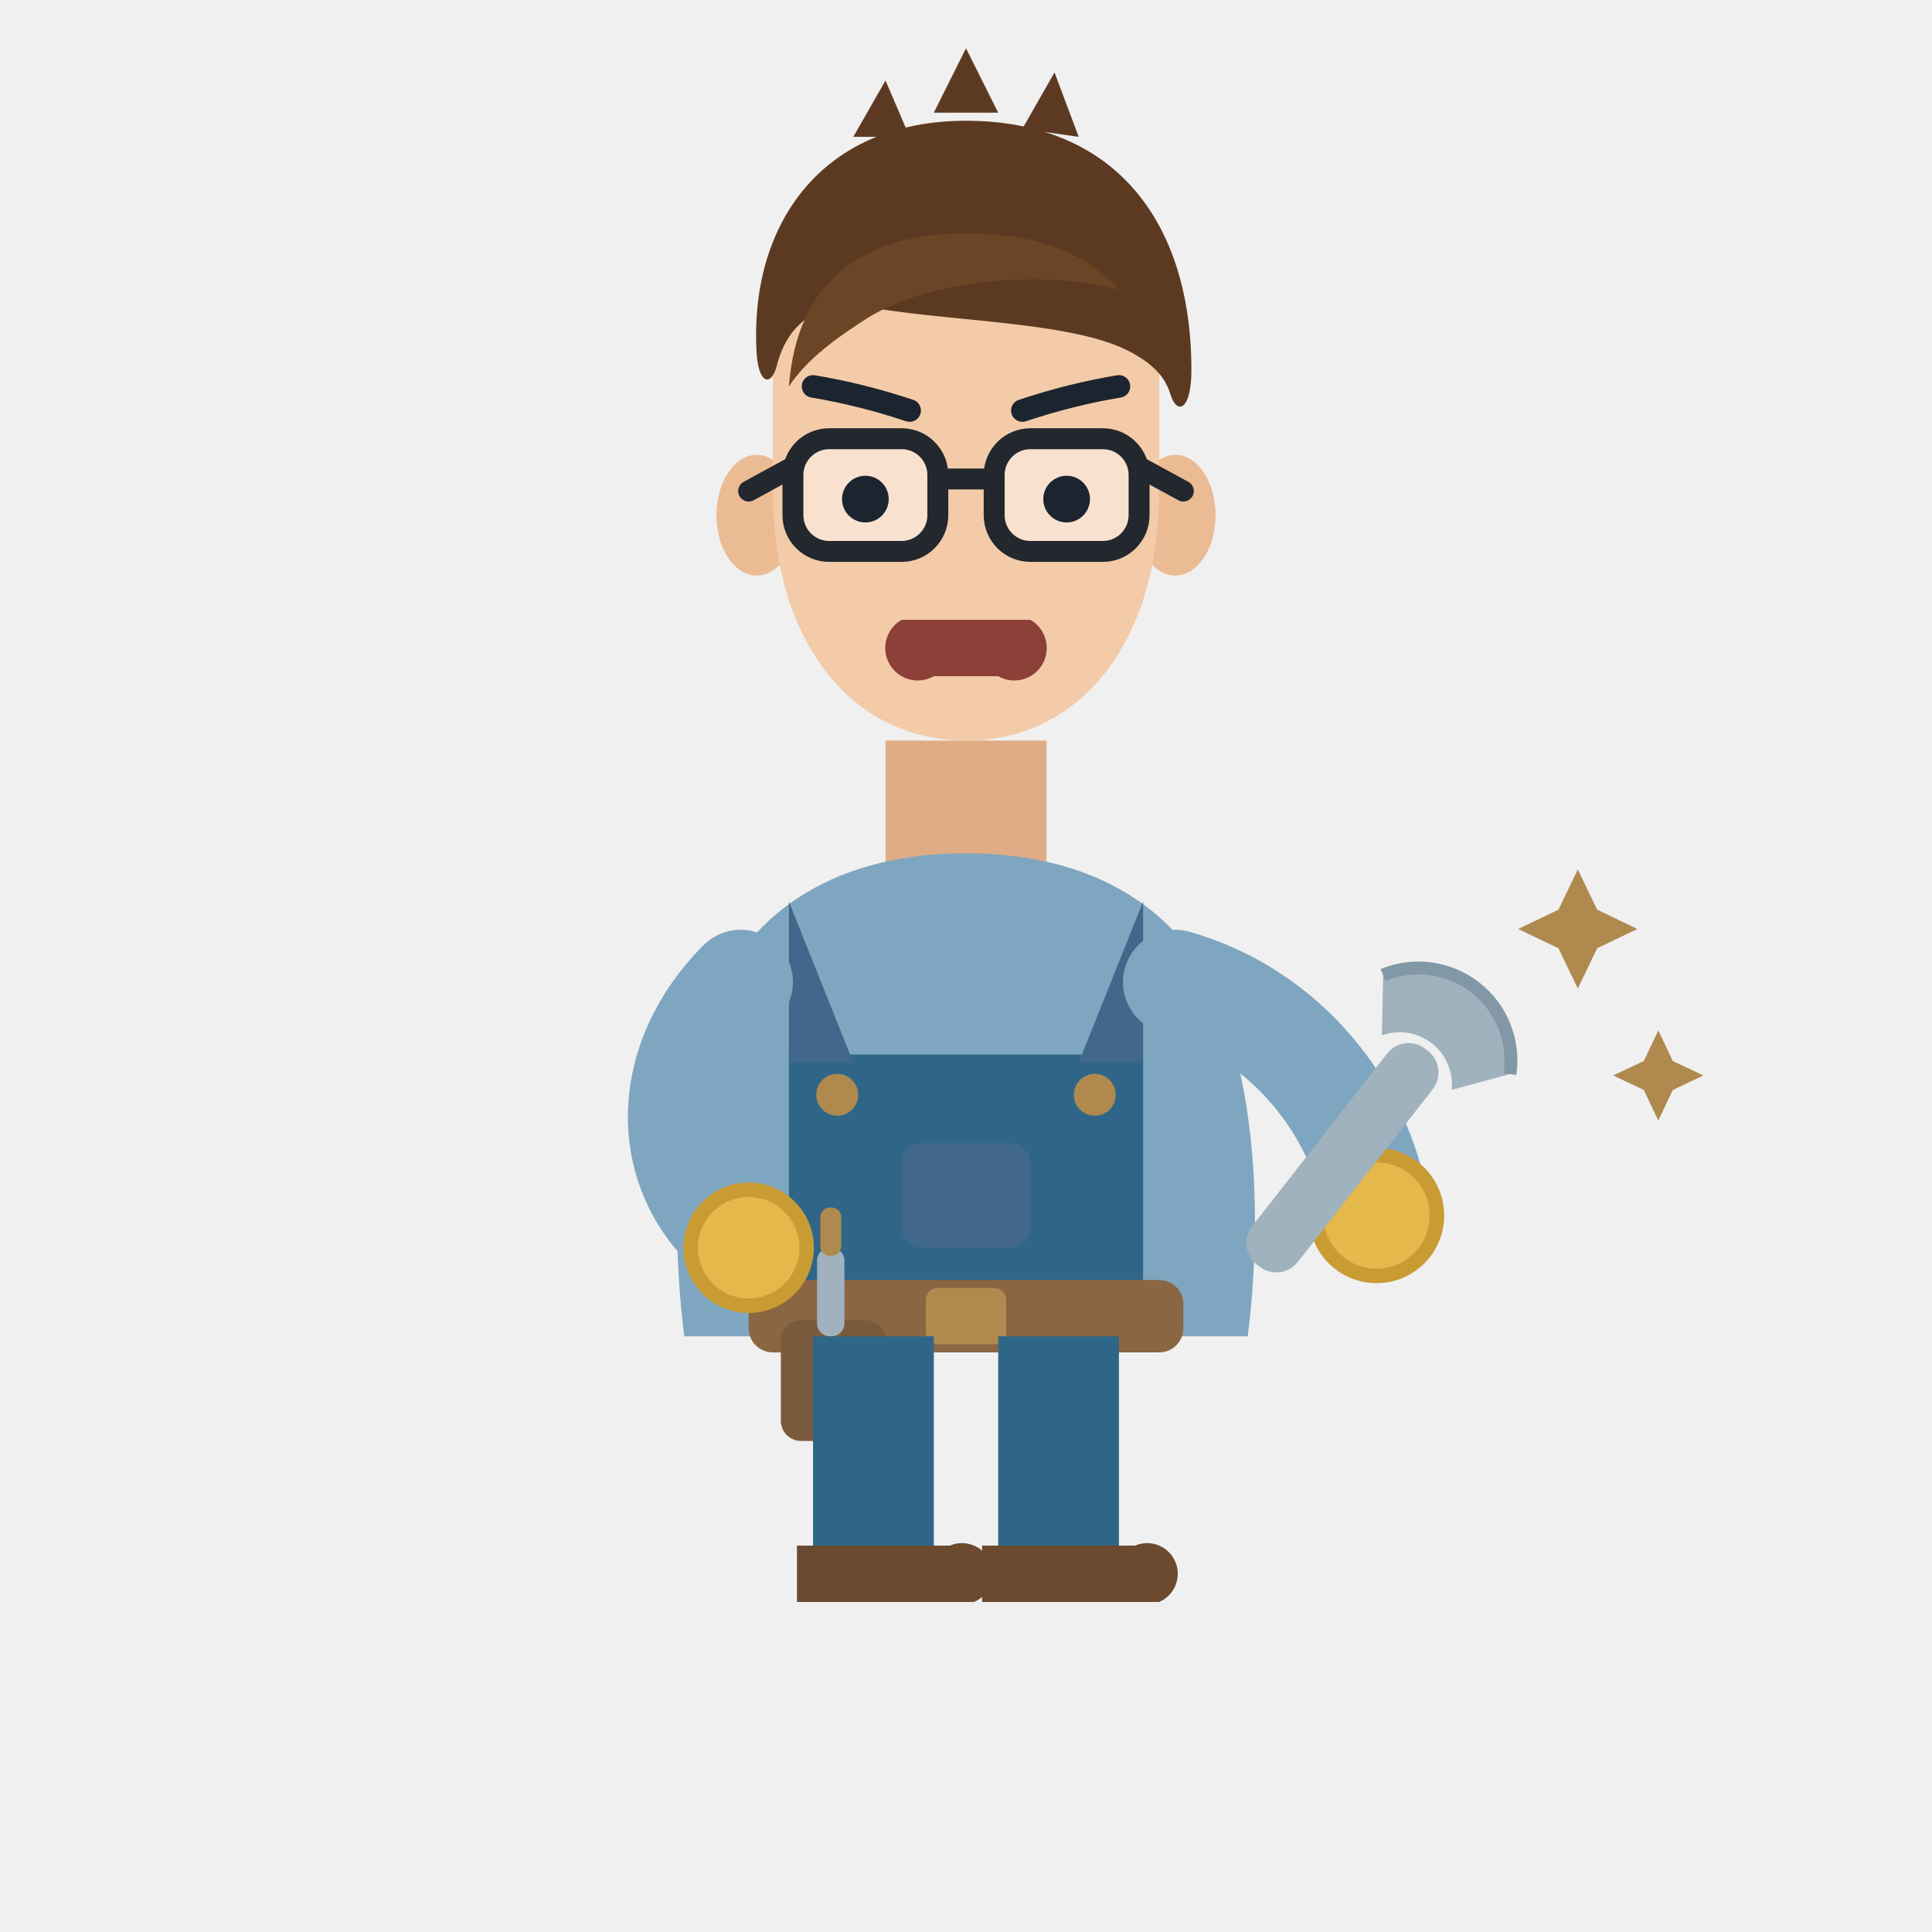
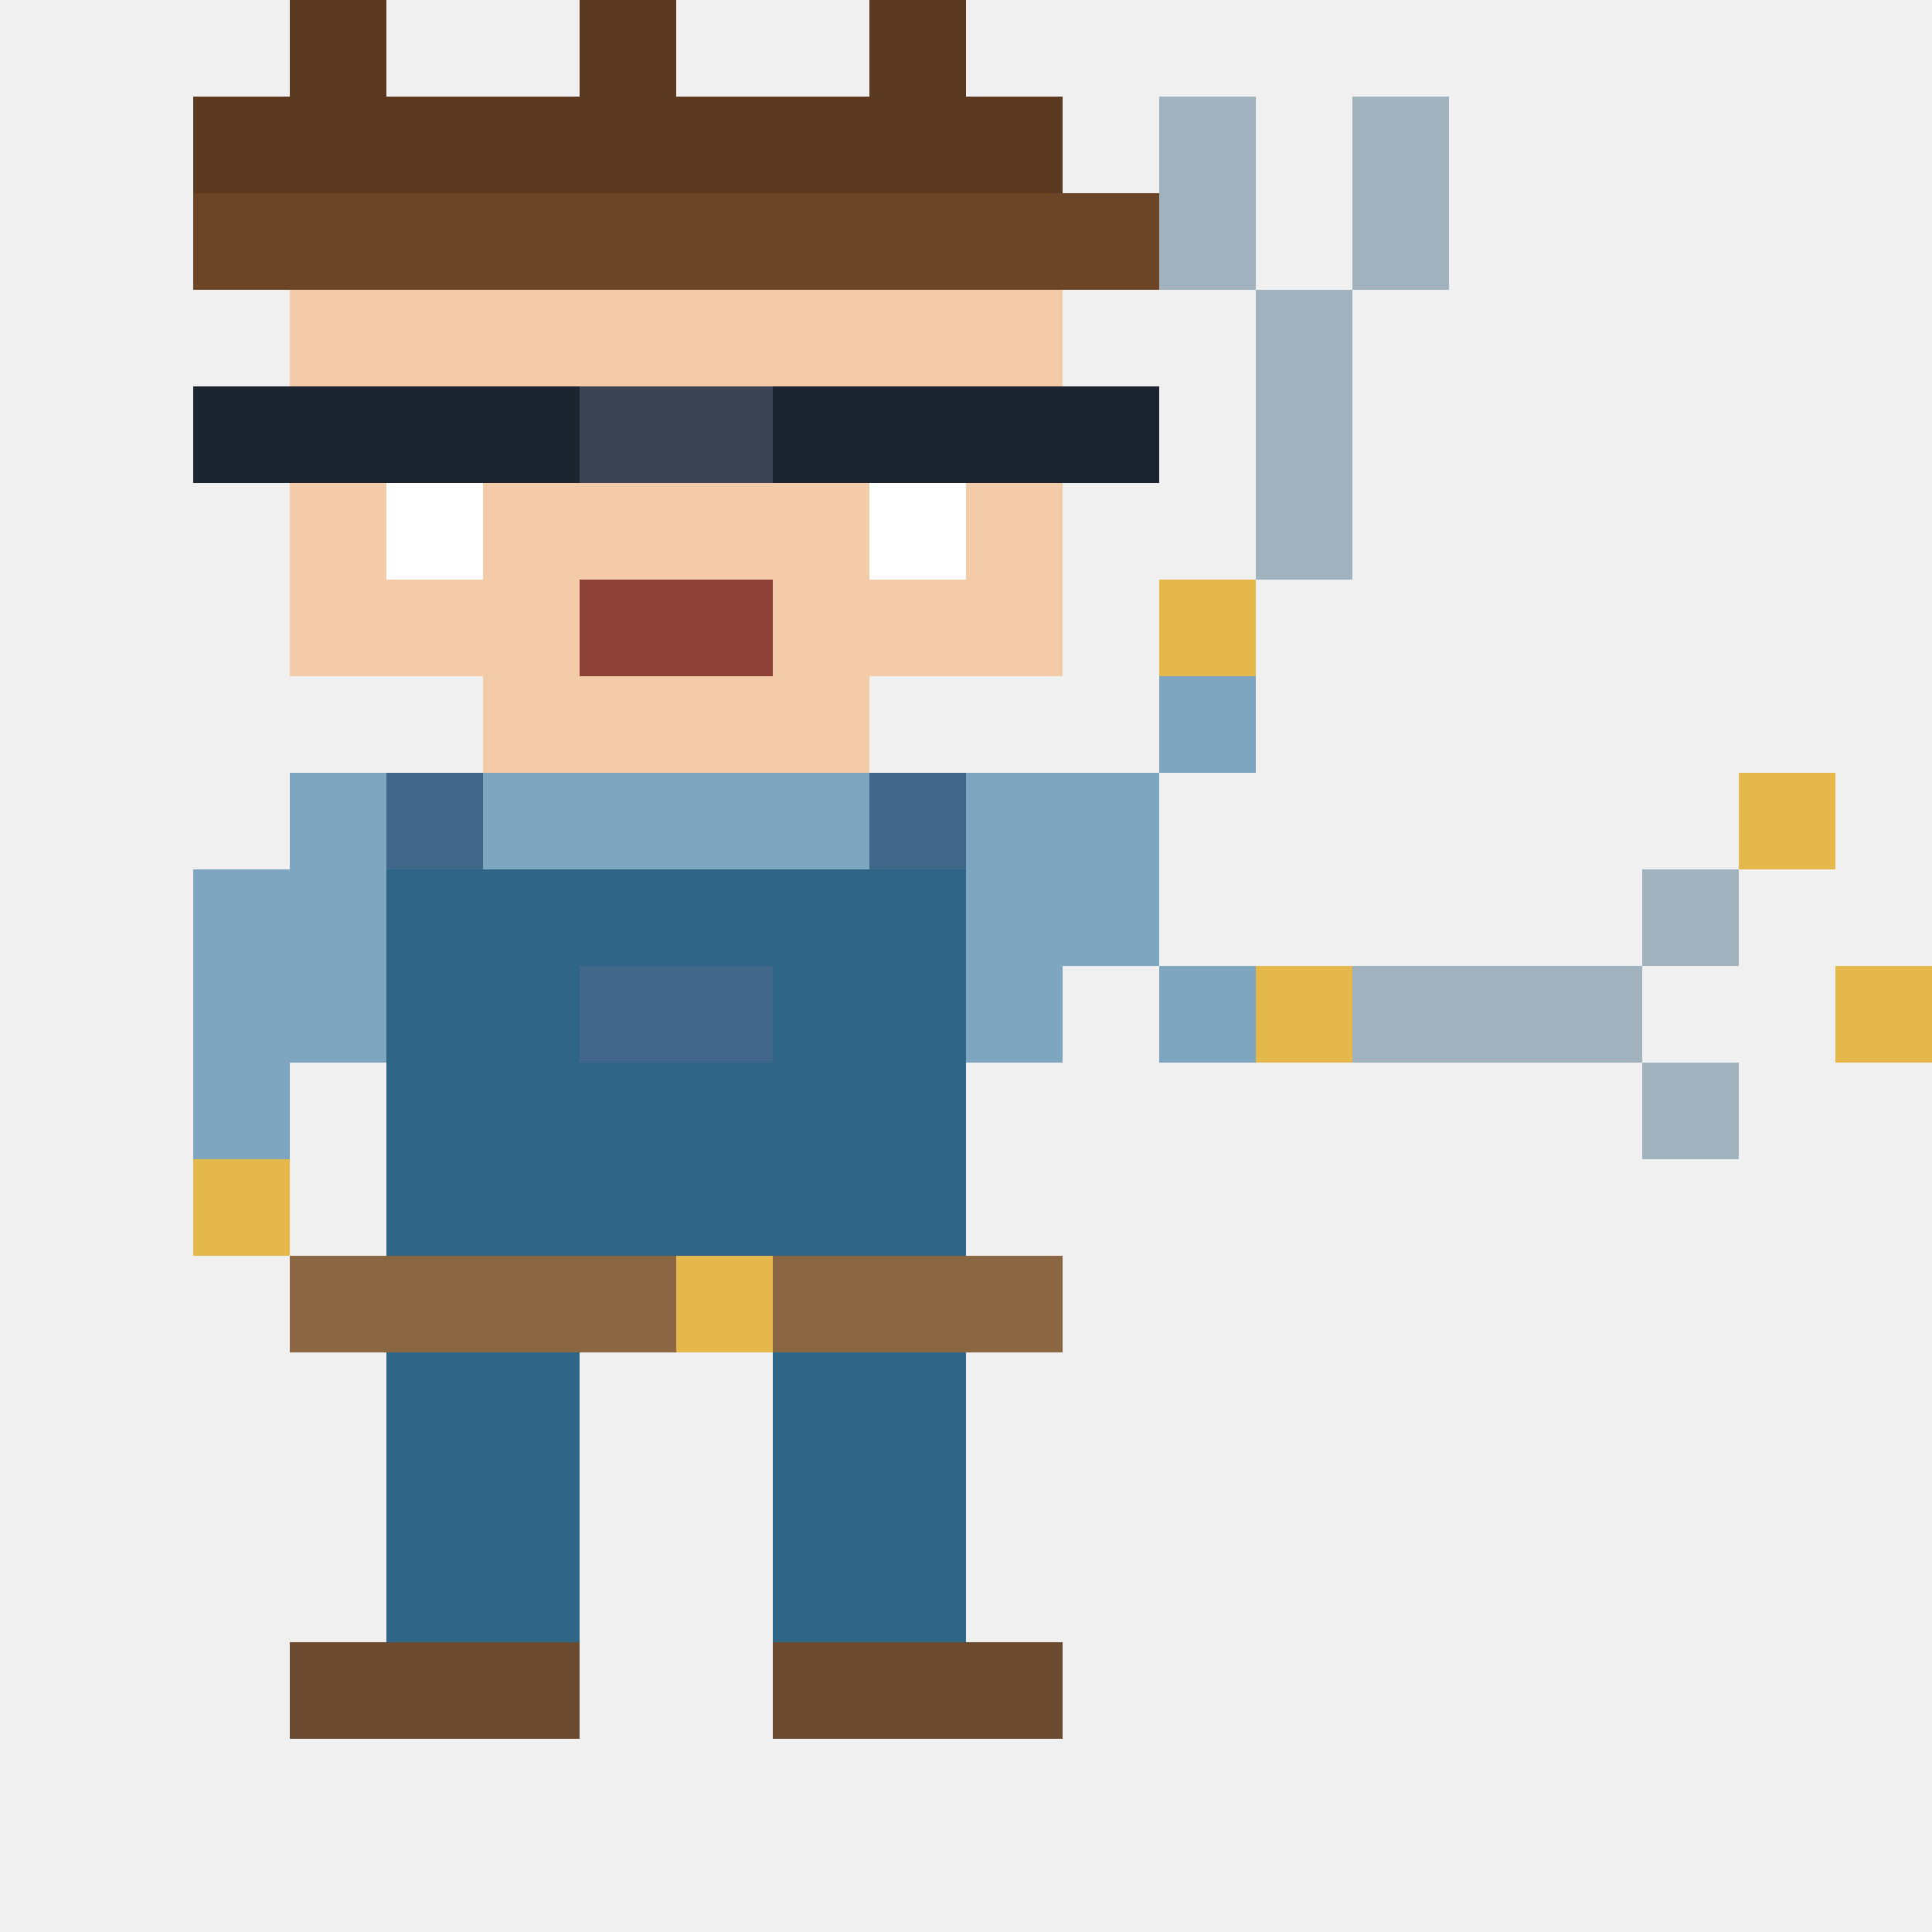
- <svg xmlns="http://www.w3.org/2000/svg" viewBox="0 0 240 240" width="240" height="240" role="img" aria-label="Felix — fixing">
+ <svg xmlns="http://www.w3.org/2000/svg" viewBox="0 0 20 20" width="240" height="240" role="img" aria-label="Felix — tinkering" shape-rendering="crispEdges">
  <defs>
-     <g id="faceG">
-       <ellipse cx="24" cy="60" rx="5" ry="7.5" fill="#EBBB94" />
-       <ellipse cx="76" cy="60" rx="5" ry="7.5" fill="#EBBB94" />
-       <path d="M26 40 C26 31 34 25 50 25 C66 25 74 31 74 40 V57 C74 76 64 88 50 88 C36 88 26 76 26 57 Z" fill="#F3CBA8" />
-       <path d="M50 11 C32 11 23 24 24 40 C24.3 44 26 44 26.6 41 C27.8 37 30 35 34.5 33.4 C44 36 62 35.5 70 39.5 C73.4 41.2 74.8 43 75.4 45 C76.2 47.6 78 47 78 42 C78 23 68 11 50 11 Z" fill="#5C3A21" />
-       <path d="M28 44 C29 31 37 25 50 25 C59 25 65 27.5 69 32 C60 29.5 45 30.5 37 36 C33 38.6 30 41 28 44 Z" fill="#6B4526" />
-       <path d="M36 13 l4 -7 l3 7 Z M46 10 l4 -8 l4 8 Z M57 12 l4 -7 l3 8 Z" fill="#5C3A21" />
-     </g>
-     <g id="glassesG">
-       <g fill="#FFFFFF" opacity=".45">
-         <rect x="28.5" y="50.5" width="18" height="14" rx="4.5" />
-         <rect x="53.5" y="50.5" width="18" height="14" rx="4.5" />
-       </g>
-       <g fill="none" stroke="#23272E" stroke-width="2.6" stroke-linecap="round">
-         <rect x="28.5" y="50.5" width="18" height="14" rx="4.5" />
-         <rect x="53.5" y="50.5" width="18" height="14" rx="4.5" />
-         <path d="M46.5 55.5 h7" />
-         <path d="M28.5 54 l-5.5 3" />
-         <path d="M71.5 54 l5.5 3" />
-       </g>
-     </g>
-     <g id="browFocus" stroke="#1C2430" stroke-width="2.8" stroke-linecap="round" fill="none">
-       <path d="M31 44 q6 1 12 3" />
-       <path d="M69 44 q-6 1 -12 3" />
-     </g>
-     <g id="eyesDot" fill="#1C2430">
-       <circle cx="37.5" cy="58" r="2.9" />
-       <circle cx="62.5" cy="58" r="2.9" />
-     </g>
-     <path id="mouthGrit" d="M42 73 h16 a4 4 0 0 1 -4 7 h-8 a4 4 0 0 1 -4 -7 Z" fill="#8C4038" />
-     <symbol id="headFix" viewBox="0 0 100 100">
-       <use href="#faceG" />
-       <use href="#browFocus" />
-       <use href="#glassesG" />
-       <use href="#eyesDot" />
-       <use href="#mouthGrit" />
-     </symbol>
-     <g id="felixBody">
-       <path d="M110 92 h20 v16 h-20 Z" fill="#E0AC85" />
-       <path d="M120 106 C103 106 91 114 87 129 C83 143 84 158 85 166 H155 C156 158 157 143 153 129 C149 114 137 106 120 106 Z" fill="#7FA6C0" />
-       <path d="M98 131 h44 v35 h-44 Z" fill="#2F6688" />
-       <path d="M98 112 l8 20 h-8 Z" fill="#41688A" />
-       <path d="M142 112 l-8 20 h8 Z" fill="#41688A" />
-       <circle cx="104" cy="136" r="2.6" fill="#B0894E" />
-       <circle cx="136" cy="136" r="2.6" fill="#B0894E" />
-       <rect x="112" y="142" width="16" height="13" rx="2.5" fill="#41688A" />
-       <rect x="93" y="159" width="54" height="9" rx="3" fill="#8A6642" />
-       <rect x="115" y="160" width="10" height="7" rx="1.5" fill="#B0894E" />
-       <rect x="97" y="164" width="13" height="15" rx="2.5" fill="#7A5A3C" />
-       <rect x="101.5" y="155" width="3.4" height="11" rx="1.6" fill="#9FB2BD" />
-       <rect x="101.9" y="150" width="2.6" height="6" rx="1.2" fill="#B0894E" />
-       <path d="M101 166 h15 v26 h-15 Z" fill="#2F6688" />
-       <path d="M124 166 h15 v26 h-15 Z" fill="#2F6688" />
-       <path d="M99 192 h19 a3.5 3.5 0 0 1 3 7 h-22 Z" fill="#6B4A2F" />
-       <path d="M122 192 h19 a3.5 3.5 0 0 1 3 7 h-22 Z" fill="#6B4A2F" />
-     </g>
-     <g id="wrenchG">
-       <rect x="-3.6" y="-2" width="7.2" height="34" rx="3.4" fill="#9FB2BD" />
-       <path d="M-10 -6 a11.5 11.5 0 0 1 20 0 l-4.5 6 a6.5 6.5 0 0 0 -11 0 Z" fill="#9FB2BD" />
-       <path d="M-10 -6 a11.5 11.5 0 0 1 20 0" fill="none" stroke="#8298A6" stroke-width="1.6" />
+     <g id="felixCore">
+       <rect x="3" y="0" width="1" height="1" fill="#5C3A21" />
+       <rect x="6" y="0" width="1" height="1" fill="#5C3A21" />
+       <rect x="9" y="0" width="1" height="1" fill="#5C3A21" />
+       <rect x="2" y="1" width="9" height="1" fill="#5C3A21" />
+       <rect x="2" y="2" width="10" height="1" fill="#6B4526" />
+       <rect x="3" y="3" width="8" height="1" fill="#F3CBA8" />
+       <rect x="2" y="4" width="1" height="1" fill="#1C2430" />
+       <rect x="3" y="4" width="3" height="1" fill="#1C2430" />
+       <rect x="6" y="4" width="2" height="1" fill="#3A4454" />
+       <rect x="8" y="4" width="3" height="1" fill="#1C2430" />
+       <rect x="11" y="4" width="1" height="1" fill="#1C2430" />
+       <rect x="3" y="5" width="8" height="1" fill="#F3CBA8" />
+       <rect x="4" y="5" width="1" height="1" fill="#FFFFFF" />
+       <rect x="9" y="5" width="1" height="1" fill="#FFFFFF" />
+       <rect x="3" y="6" width="8" height="1" fill="#F3CBA8" />
+       <rect x="6" y="6" width="2" height="1" fill="#8C4038" />
+       <rect x="5" y="7" width="4" height="1" fill="#F3CBA8" />
+       <rect x="3" y="8" width="8" height="1" fill="#7FA6C0" />
+       <rect x="4" y="8" width="1" height="1" fill="#41688A" />
+       <rect x="9" y="8" width="1" height="1" fill="#41688A" />
+       <rect x="3" y="9" width="1" height="2" fill="#7FA6C0" />
+       <rect x="10" y="9" width="1" height="2" fill="#7FA6C0" />
+       <rect x="4" y="9" width="6" height="4" fill="#2F6688" />
+       <rect x="6" y="10" width="2" height="1" fill="#41688A" />
+       <rect x="2" y="9" width="1" height="3" fill="#7FA6C0" />
+       <rect x="2" y="12" width="1" height="1" fill="#E5B84C" />
+       <rect x="3" y="13" width="8" height="1" fill="#8A6642" />
+       <rect x="7" y="13" width="1" height="1" fill="#E5B84C" />
+       <rect x="4" y="14" width="2" height="3" fill="#2F6688" />
+       <rect x="8" y="14" width="2" height="3" fill="#2F6688" />
+       <rect x="3" y="17" width="3" height="1" fill="#6B4A2F" />
+       <rect x="8" y="17" width="3" height="1" fill="#6B4A2F" />
    </g>
  </defs>
-   <use href="#felixBody" />
-   <use href="#headFix" x="70" y="4" width="100" height="100" />
-   <path d="M92 122 C82 132 82 146 92 154" stroke="#7FA6C0" stroke-width="13" fill="none" stroke-linecap="round" />
-   <circle cx="93" cy="155" r="7.2" fill="#E5B84C" stroke="#C99B33" stroke-width="1.8" />
-   <g style="animation:m-swing 1s ease-in-out infinite;transform-origin:146px 122px">
-     <path d="M146 122 C160 126 169 138 171 150" stroke="#7FA6C0" stroke-width="13" fill="none" stroke-linecap="round" />
-     <circle cx="171" cy="151" r="7.5" fill="#E5B84C" stroke="#C99B33" stroke-width="1.8" />
-     <g transform="translate(176 132) rotate(38)">
-       <use href="#wrenchG" />
-     </g>
+   <g style="animation:px-swapA .42s steps(1) infinite">
+     <use href="#felixCore" />
+     <rect x="11" y="8" width="1" height="1" fill="#7FA6C0" />
+     <rect x="12" y="7" width="1" height="1" fill="#7FA6C0" />
+     <rect x="12" y="6" width="1" height="1" fill="#E5B84C" />
+     <rect x="13" y="3" width="1" height="3" fill="#9FB2BD" />
+     <rect x="12" y="2" width="1" height="1" fill="#9FB2BD" />
+     <rect x="14" y="2" width="1" height="1" fill="#9FB2BD" />
+     <rect x="12" y="1" width="1" height="1" fill="#9FB2BD" />
+     <rect x="14" y="1" width="1" height="1" fill="#9FB2BD" />
  </g>
-   <g fill="#B0894E">
-     <path d="M196 108 l2.4 5 5 2.4 -5 2.4 -2.4 5 -2.4 -5 -5 -2.4 5 -2.4 Z" style="animation:m-spark 1s ease-in-out infinite" />
-     <path d="M206 128 l1.8 3.8 3.8 1.8 -3.8 1.8 -1.8 3.8 -1.8 -3.8 -3.8 -1.8 3.8 -1.8 Z" style="animation:m-spark 1s ease-in-out infinite;animation-delay:.5s" />
+   <g style="animation:px-swapB .42s steps(1) infinite">
+     <use href="#felixCore" />
+     <rect x="11" y="9" width="1" height="1" fill="#7FA6C0" />
+     <rect x="12" y="10" width="1" height="1" fill="#7FA6C0" />
+     <rect x="13" y="10" width="1" height="1" fill="#E5B84C" />
+     <rect x="14" y="10" width="3" height="1" fill="#9FB2BD" />
+     <rect x="17" y="9" width="1" height="1" fill="#9FB2BD" />
+     <rect x="17" y="11" width="1" height="1" fill="#9FB2BD" />
+     <rect x="18" y="8" width="1" height="1" fill="#E5B84C" />
+     <rect x="19" y="10" width="1" height="1" fill="#E5B84C" />
  </g>
</svg>
